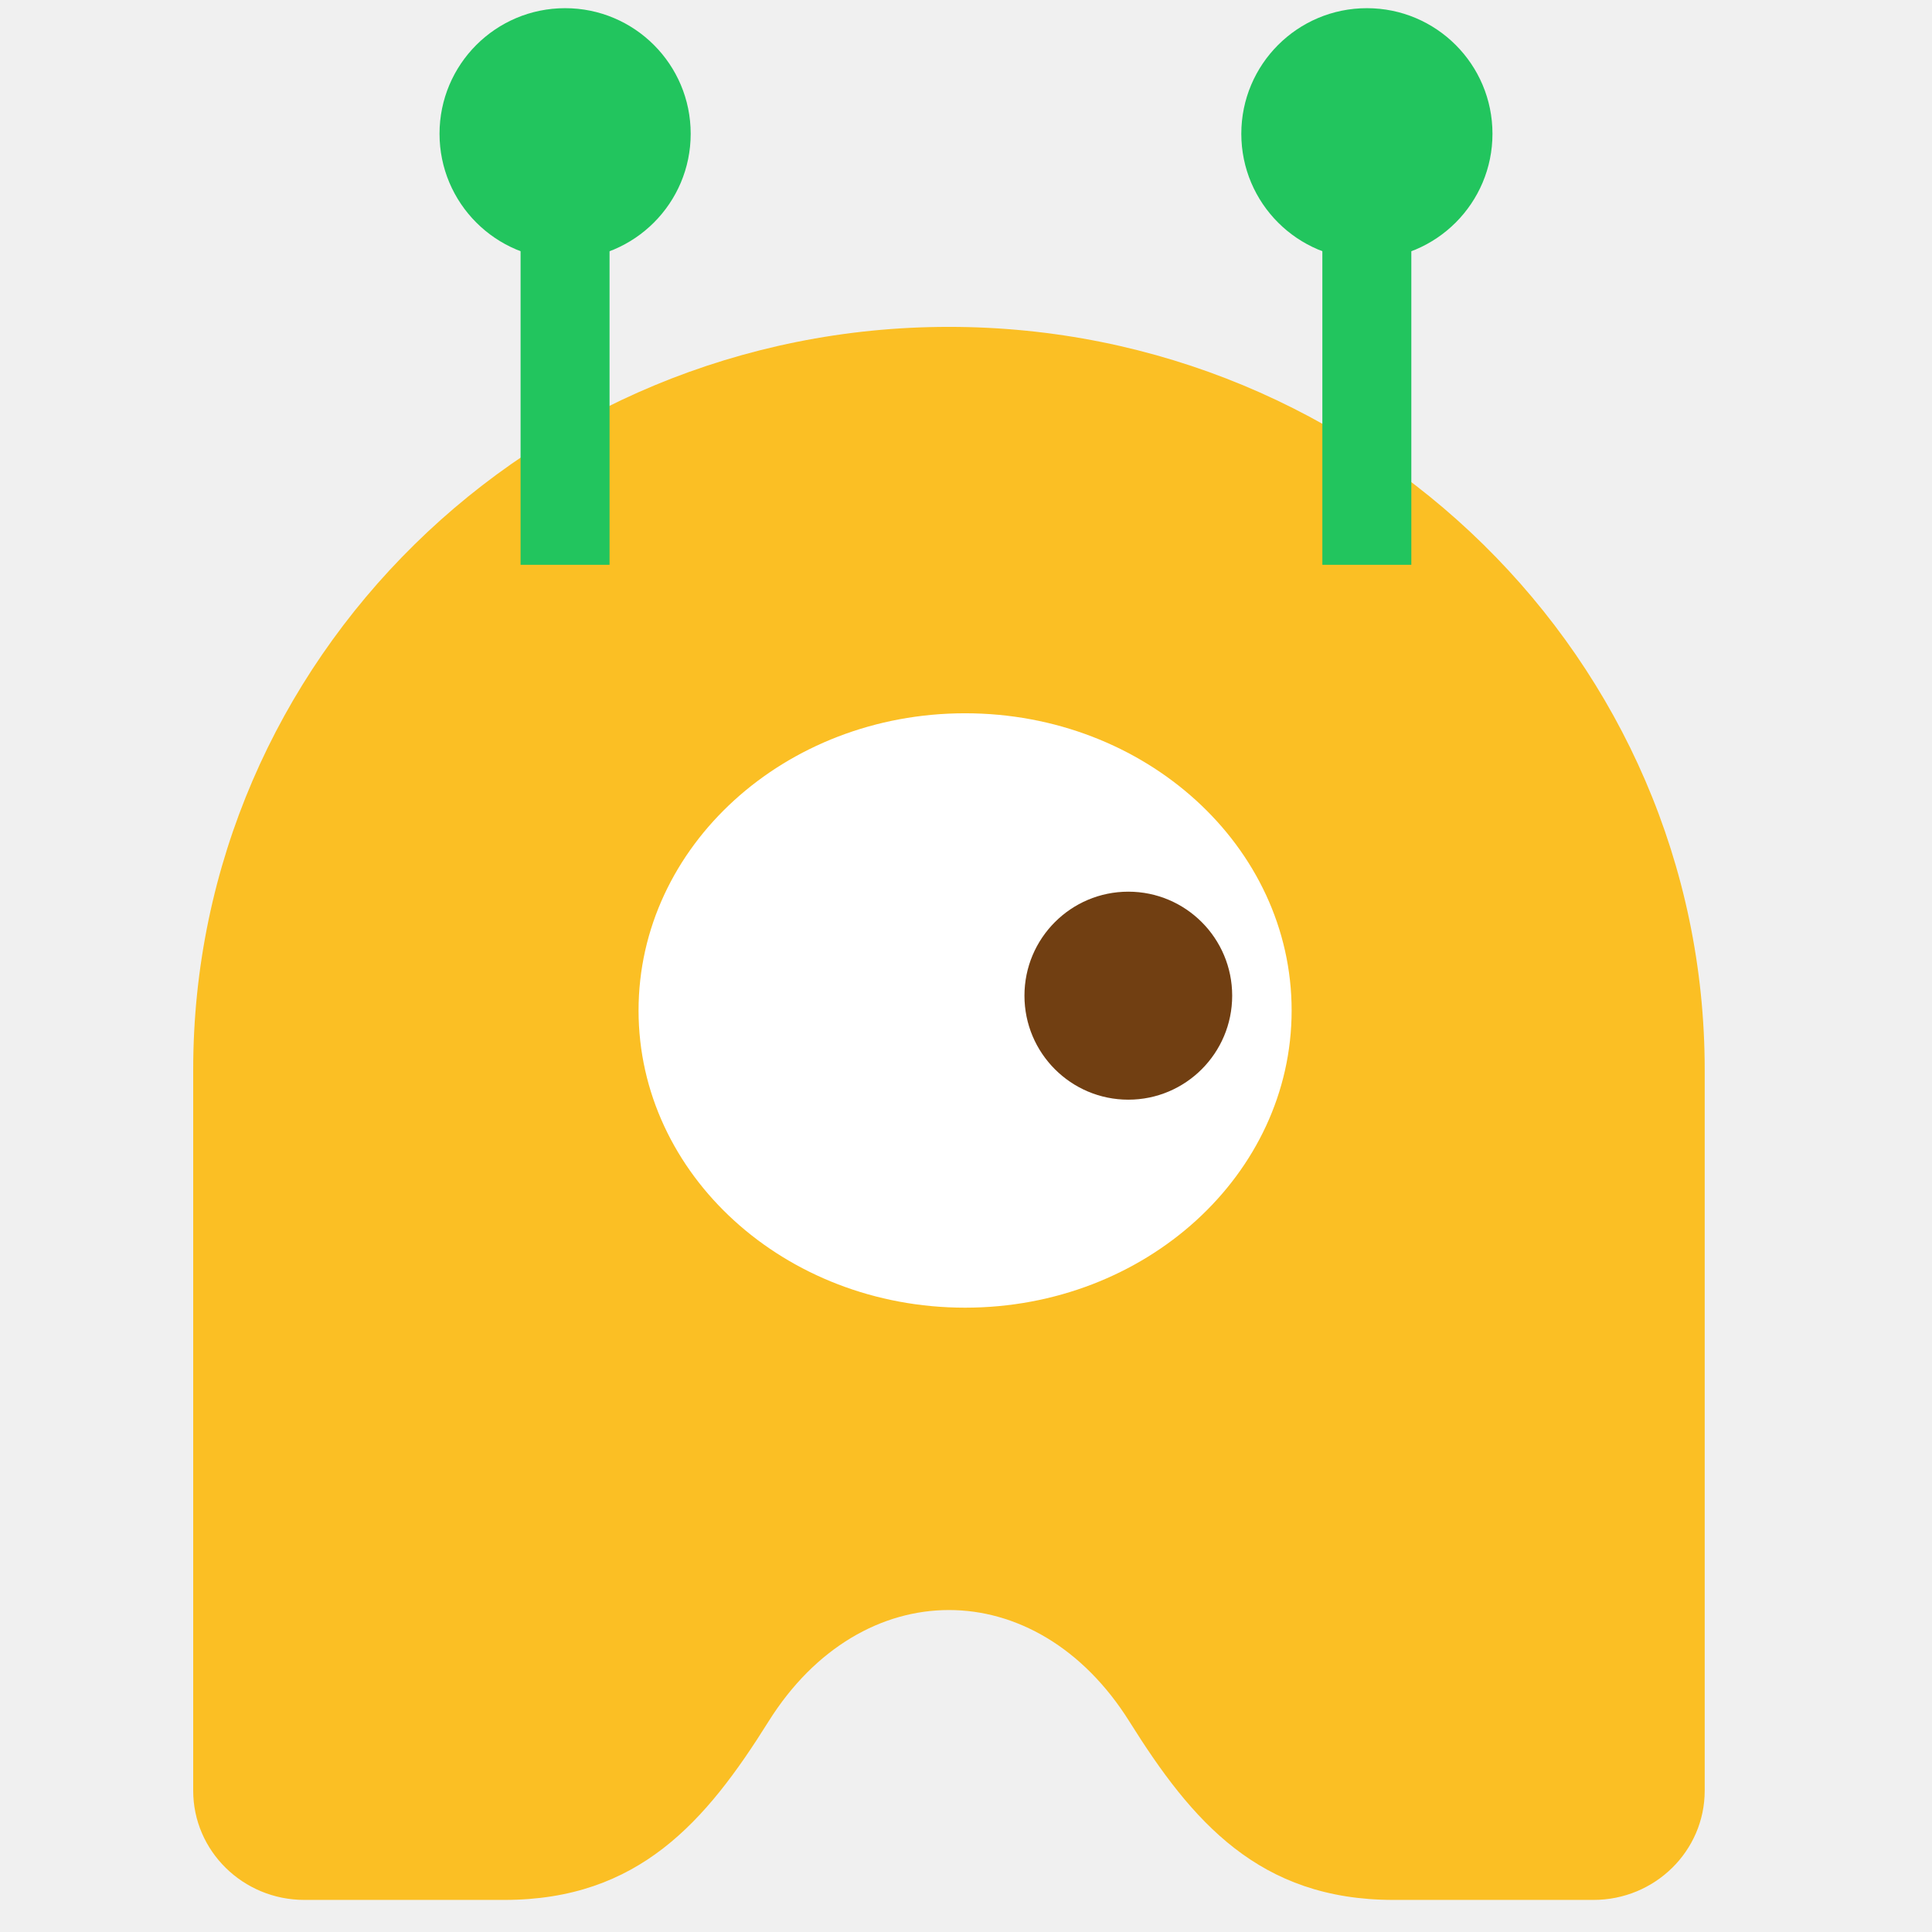
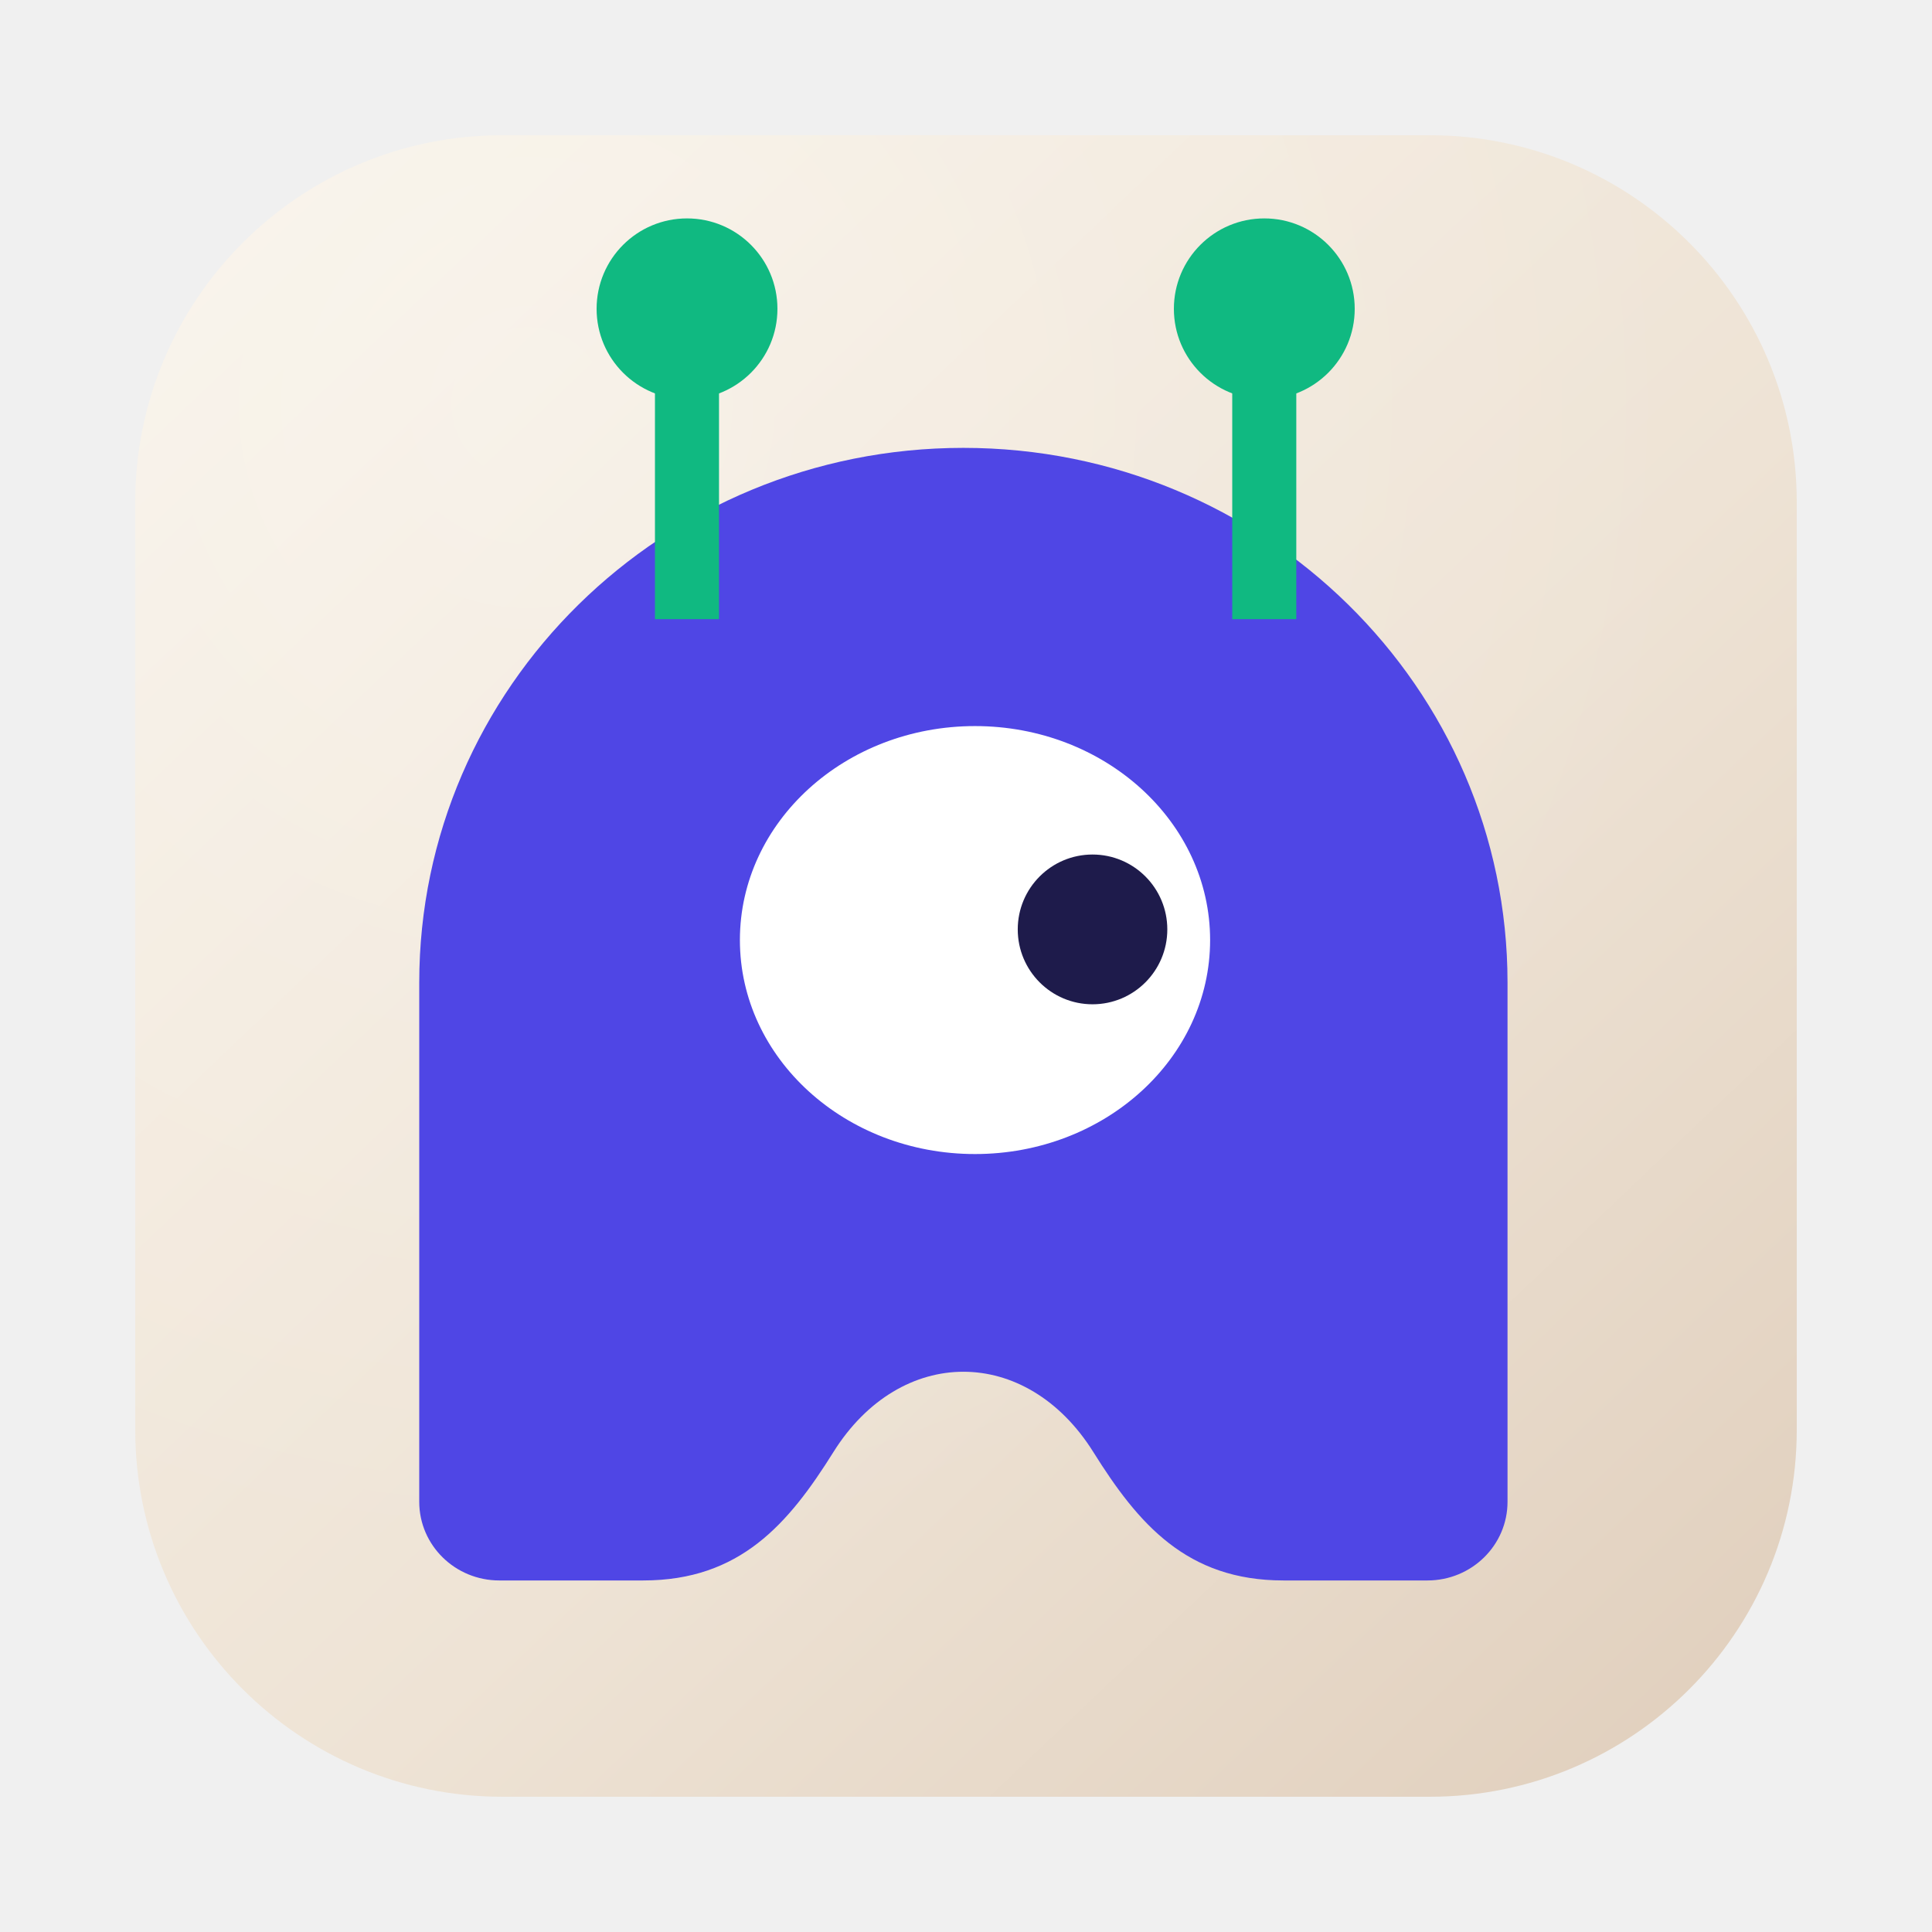
<svg xmlns="http://www.w3.org/2000/svg" width="200" height="200" viewBox="0 0 200 200" fill="none">
-   <path fill="#FBBF24" d="M20 110.738L20 185.368C20 191.614 25.155 196.678 31.51 196.678L52.21 196.678C66.123 196.678 73.085 188.547 79.55 178.218C89.186 162.821 107.284 162.821 116.92 178.218C123.385 188.547 130.338 196.678 144.25 196.678L164.96 196.678C171.313 196.678 176.47 191.614 176.47 185.368L176.47 110.738C176.47 68.269 141.437 33.838 98.23 33.838C55.023 33.838 20 68.269 20 110.738" />
-   <ellipse cx="99.906" cy="104.604" rx="33.803" ry="30.766" fill="#FFFFFF" />
-   <ellipse cx="116.803" cy="103.072" rx="10.752" ry="10.766" fill="#713F12" />
-   <rect x="53.89" y="18.468" width="9.21" height="40" fill="#22C55E" />
-   <rect x="136.89" y="18.468" width="9.21" height="40" fill="#22C55E" />
-   <ellipse cx="58.5" cy="13.847" rx="13" ry="13" fill="#22C55E" />
-   <ellipse cx="141.5" cy="13.847" rx="13" ry="13" fill="#22C55E" />
+   <defs>
+     <linearGradient id="cardGradient" x1="24" y1="20" x2="176" y2="180" gradientUnits="userSpaceOnUse">
+       <stop offset="0%" stop-color="#F8F2E8" />
+       <stop offset="58%" stop-color="#EEE3D5" />
+       <stop offset="100%" stop-color="#E1D0BE" />
+     </linearGradient>
+     <radialGradient id="cardGlow" cx="0" cy="0" r="1" gradientUnits="userSpaceOnUse" gradientTransform="translate(54 42) rotate(44.5) scale(124)">
+       <stop offset="0%" stop-color="#FFFFFF" stop-opacity="0.22" />
+       <stop offset="100%" stop-color="#FFFFFF" stop-opacity="0" />
+     </radialGradient>
+   </defs>
+   <rect x="14" y="14" width="172" height="172" rx="38" fill="url(#cardGradient)" />
+   <rect x="14" y="14" width="172" height="172" rx="38" fill="url(#cardGlow)" />
+   <g transform="translate(29 22) scale(0.72)">
+     <path d="M20 110.738L20 185.368C20 191.614 25.155 196.678 31.51 196.678L52.21 196.678C66.123 196.678 73.085 188.547 79.55 178.218C89.186 162.821 107.284 162.821 116.92 178.218C123.385 188.547 130.338 196.678 144.25 196.678L164.96 196.678C171.313 196.678 176.47 191.614 176.47 185.368L176.47 110.738C176.47 68.269 141.437 33.838 98.23 33.838C55.023 33.838 20 68.269 20 110.738Z" fill="#4F46E5" />
+     <ellipse cx="99.906" cy="104.604" rx="33.803" ry="30.766" fill="white" />
+     <ellipse cx="116.803" cy="103.072" rx="10.752" ry="10.766" fill="#1E1B4B" />
+     <rect x="53.89" y="18.468" width="9.21" height="40" fill="#10B981" />
+     <rect x="136.89" y="18.468" width="9.21" height="40" fill="#10B981" />
+     <ellipse cx="58.5" cy="13.847" rx="13" ry="13" fill="#10B981" />
+     <ellipse cx="141.5" cy="13.847" rx="13" ry="13" fill="#10B981" />
+   </g>
</svg>
